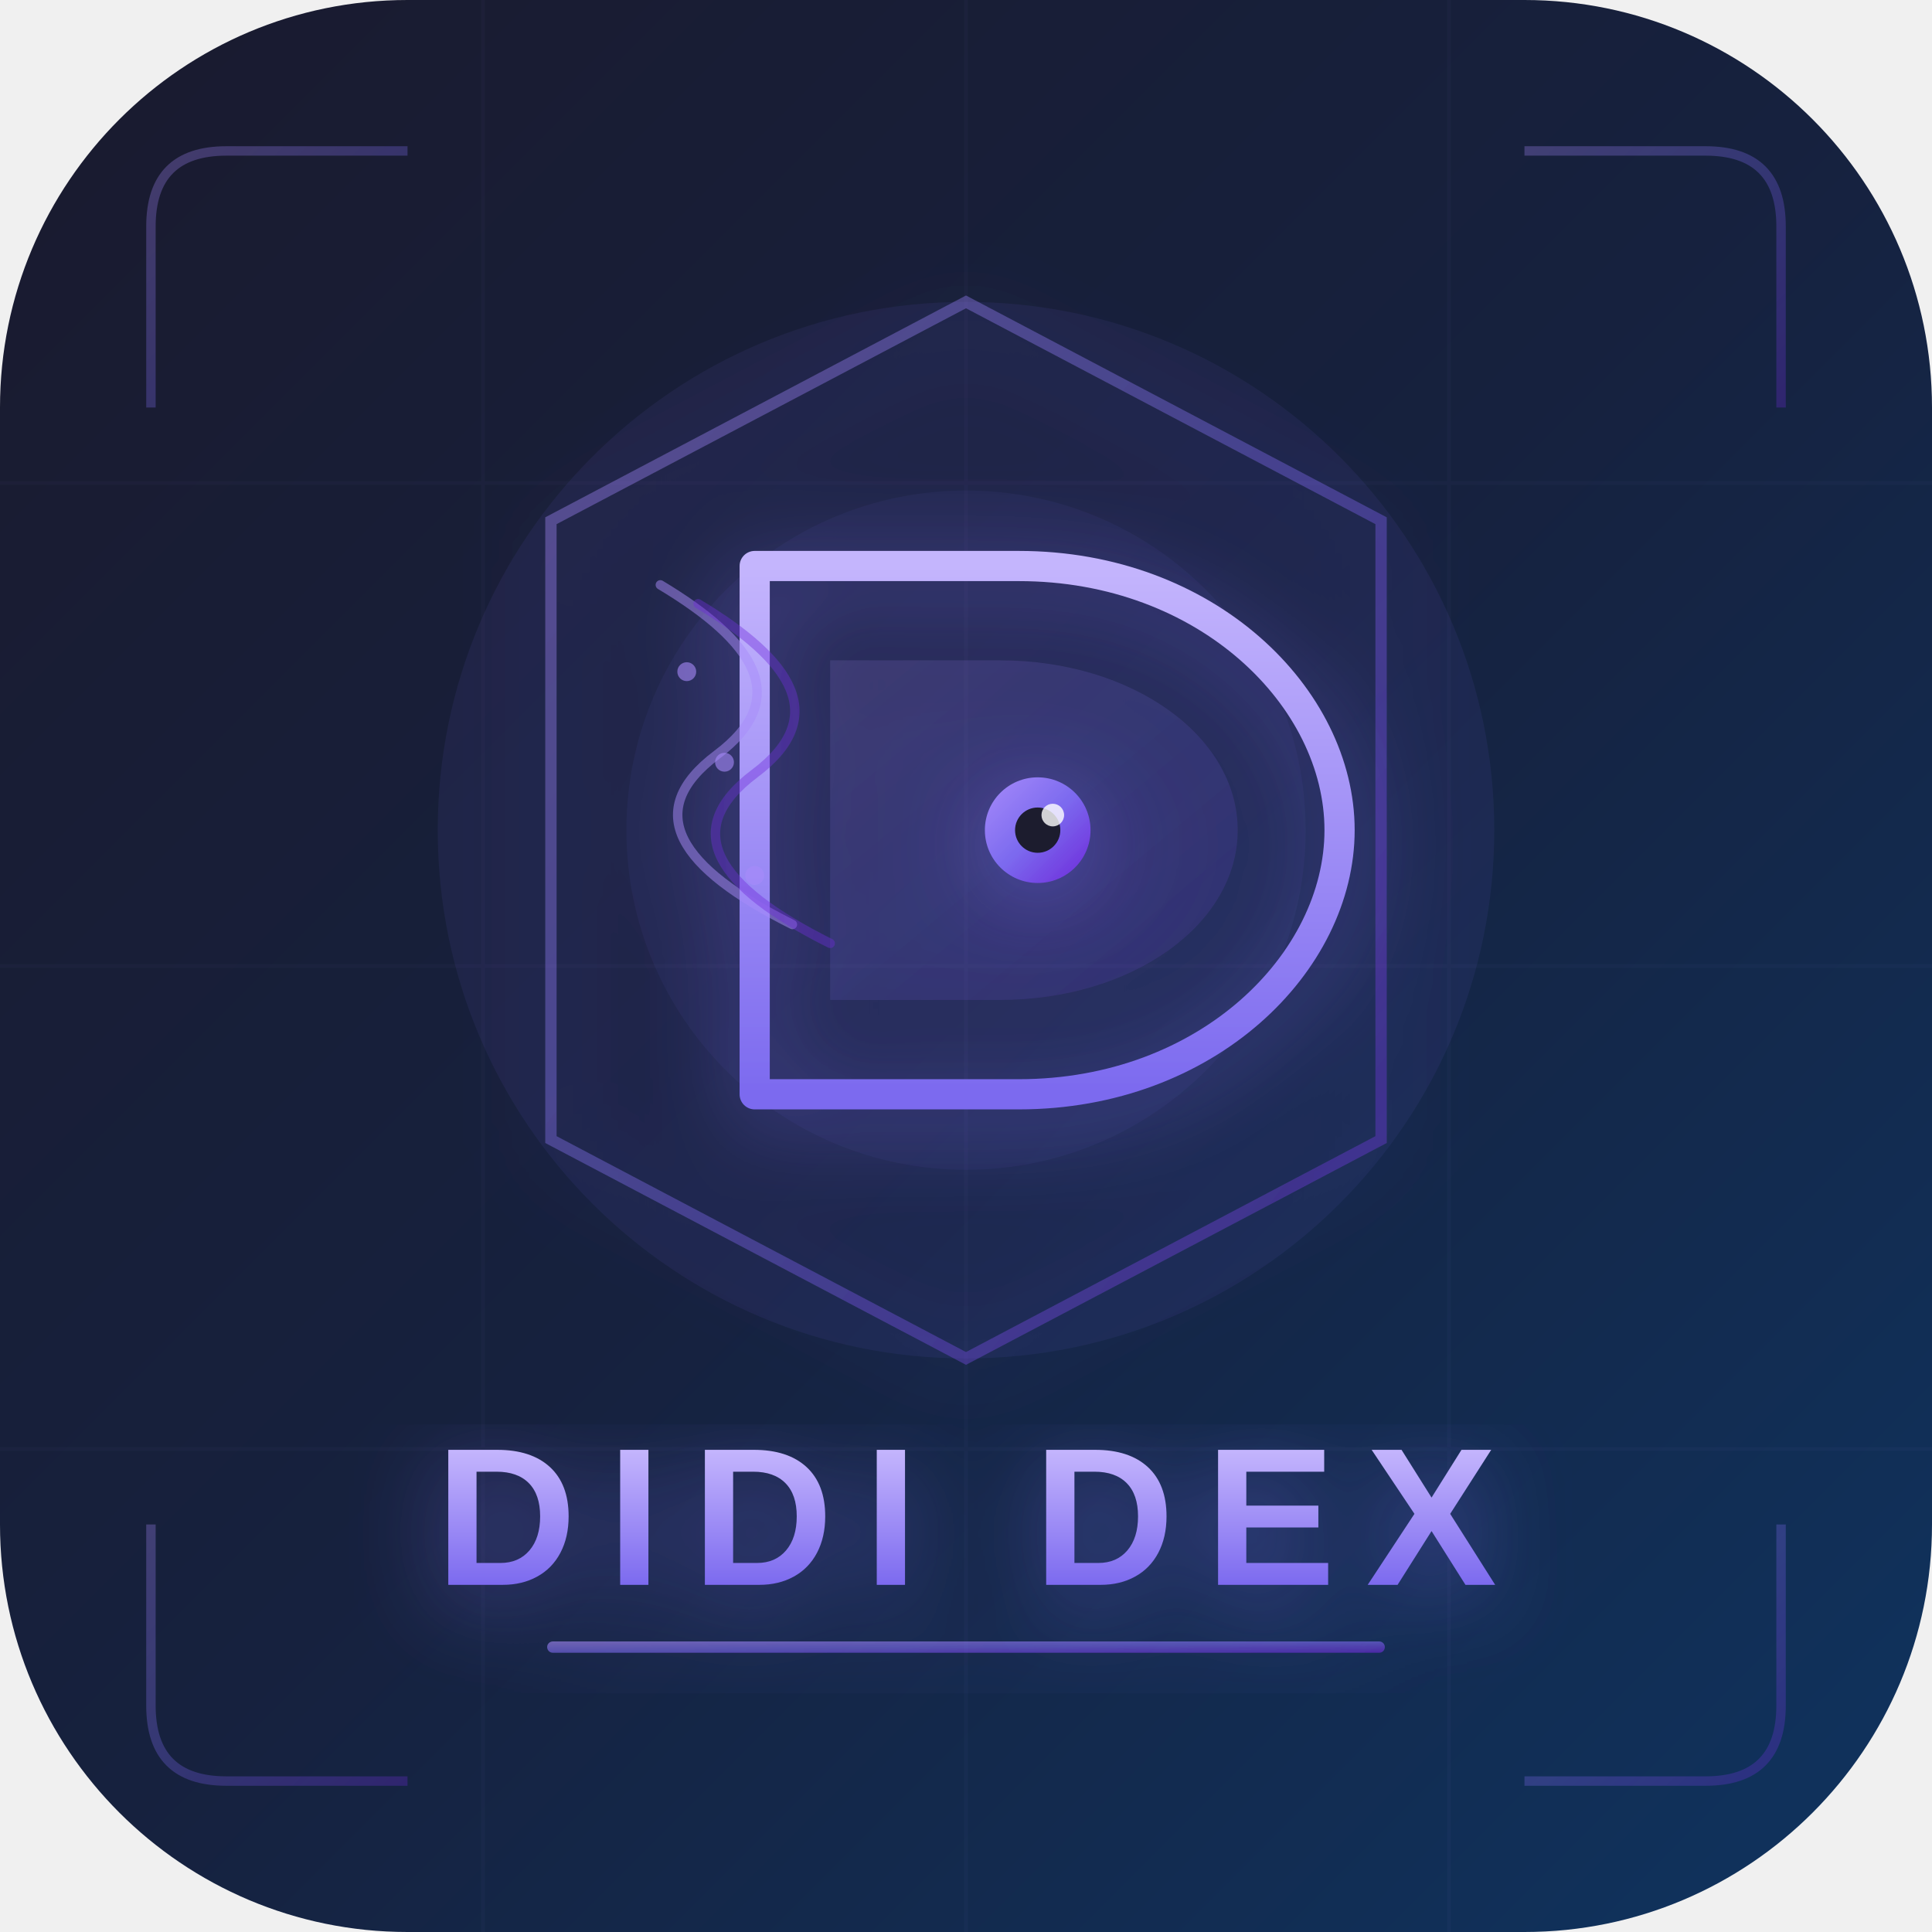
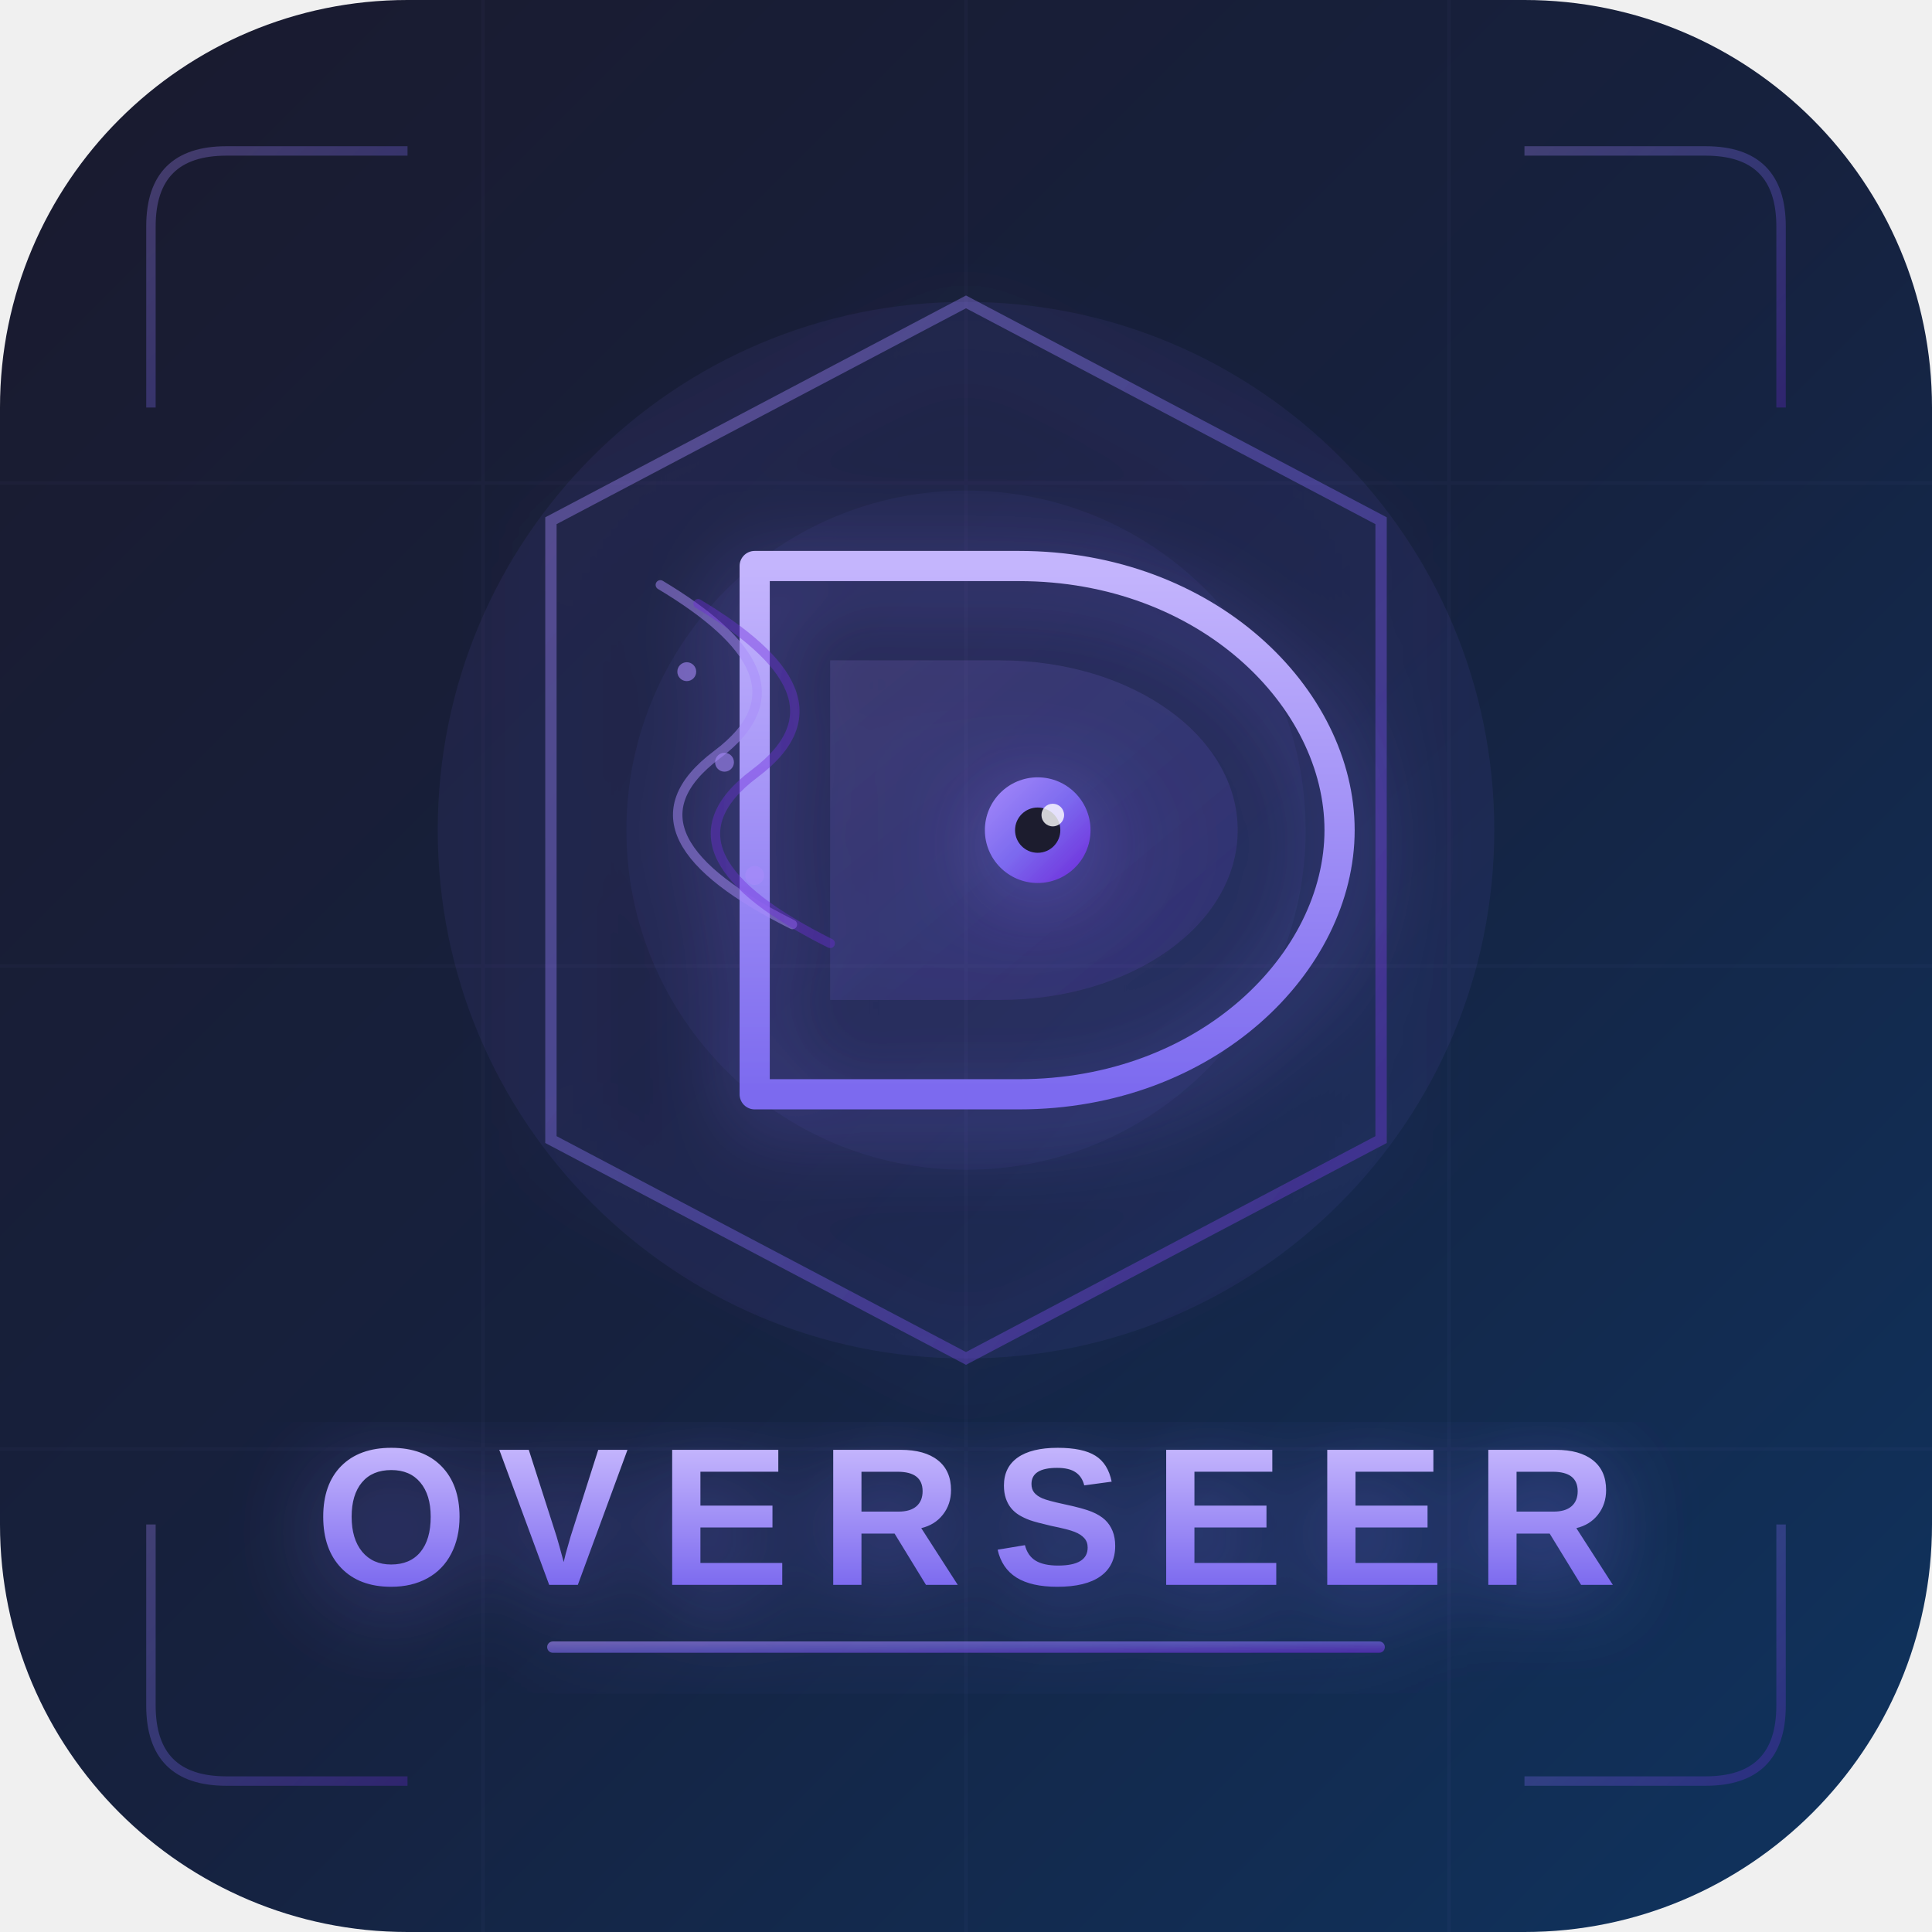
<svg xmlns="http://www.w3.org/2000/svg" width="512" height="512" viewBox="0 0 512 512">
  <defs>
    <linearGradient id="bg" x1="0" y1="0" x2="1" y2="1">
      <stop offset="0%" stop-color="#1a1a2e" />
      <stop offset="50%" stop-color="#16213e" />
      <stop offset="100%" stop-color="#0f3460" />
    </linearGradient>
    <linearGradient id="accent" x1="0" y1="0" x2="1" y2="1">
      <stop offset="0%" stop-color="#a78bfa" />
      <stop offset="50%" stop-color="#7c6aef" />
      <stop offset="100%" stop-color="#6d28d9" />
    </linearGradient>
    <linearGradient id="glow" x1="0" y1="0" x2="0" y2="1">
      <stop offset="0%" stop-color="#c4b5fd" />
      <stop offset="100%" stop-color="#7c6aef" />
    </linearGradient>
    <filter id="shadow" x="-20%" y="-20%" width="140%" height="140%">
      <feDropShadow dx="0" dy="4" stdDeviation="12" flood-color="#7c6aef" flood-opacity="0.5" />
    </filter>
    <clipPath id="roundRect">
      <rect width="512" height="512" rx="108" ry="108" />
    </clipPath>
  </defs>
  <g clip-path="url(#roundRect)">
    <rect width="512" height="512" fill="url(#bg)" />
    <g opacity="0.03" stroke="#a78bfa" stroke-width="1">
      <line x1="0" y1="128" x2="512" y2="128" />
      <line x1="0" y1="256" x2="512" y2="256" />
      <line x1="0" y1="384" x2="512" y2="384" />
      <line x1="128" y1="0" x2="128" y2="512" />
      <line x1="256" y1="0" x2="256" y2="512" />
      <line x1="384" y1="0" x2="384" y2="512" />
    </g>
    <circle cx="256" cy="220" r="140" fill="#7c6aef" opacity="0.08" />
    <circle cx="256" cy="220" r="90" fill="#7c6aef" opacity="0.06" />
  </g>
  <g filter="url(#shadow)">
    <polygon points="256,80 366,138 366,302 256,360 146,302 146,138" fill="none" stroke="url(#accent)" stroke-width="3" opacity="0.4" />
    <path d="M200,150 L200,290 L270,290 C320,290 355,255 355,220 C355,185 320,150 270,150 Z" fill="none" stroke="url(#glow)" stroke-width="8" stroke-linejoin="round" />
    <path d="M220,175 L220,265 L265,265 C300,265 328,245 328,220 C328,195 300,175 265,175 Z" fill="url(#accent)" opacity="0.15" />
    <circle cx="275" cy="220" r="14" fill="url(#accent)" />
    <circle cx="275" cy="220" r="6" fill="#1a1a2e" />
    <circle cx="279" cy="216" r="3" fill="white" opacity="0.8" />
    <path d="M175,155 C200,170 210,185 190,200 C170,215 180,230 210,245" fill="none" stroke="#a78bfa" stroke-width="2.5" opacity="0.5" stroke-linecap="round" />
    <path d="M185,160 C210,175 220,190 200,205 C180,220 190,235 220,250" fill="none" stroke="#6d28d9" stroke-width="2.5" opacity="0.4" stroke-linecap="round" />
    <circle cx="182" cy="178" r="2.5" fill="#a78bfa" opacity="0.6" />
    <circle cx="192" cy="202" r="2.5" fill="#a78bfa" opacity="0.6" />
    <circle cx="200" cy="232" r="2.5" fill="#a78bfa" opacity="0.6" />
  </g>
  <g filter="url(#shadow)">
-     <text x="256" y="420" text-anchor="middle" font-family="Arial Black,Impact,Arial,sans-serif" font-weight="900" font-size="52" fill="url(#glow)" letter-spacing="8">DIDI DEX</text>
+     <text x="256" y="420" text-anchor="middle" font-family="Arial Black,Impact,Arial,sans-serif" font-weight="900" font-size="52" fill="url(#glow)" letter-spacing="8">OVERSEER</text>
    <rect x="145" y="435" width="222" height="3" rx="1.5" fill="url(#accent)" opacity="0.6" />
  </g>
  <path d="M40,108 L40,60 Q40,40 60,40 L108,40" fill="none" stroke="url(#accent)" stroke-width="2.5" opacity="0.3" />
  <path d="M472,108 L472,60 Q472,40 452,40 L404,40" fill="none" stroke="url(#accent)" stroke-width="2.5" opacity="0.3" />
  <path d="M40,404 L40,452 Q40,472 60,472 L108,472" fill="none" stroke="url(#accent)" stroke-width="2.5" opacity="0.3" />
  <path d="M472,404 L472,452 Q472,472 452,472 L404,472" fill="none" stroke="url(#accent)" stroke-width="2.5" opacity="0.3" />
</svg>
